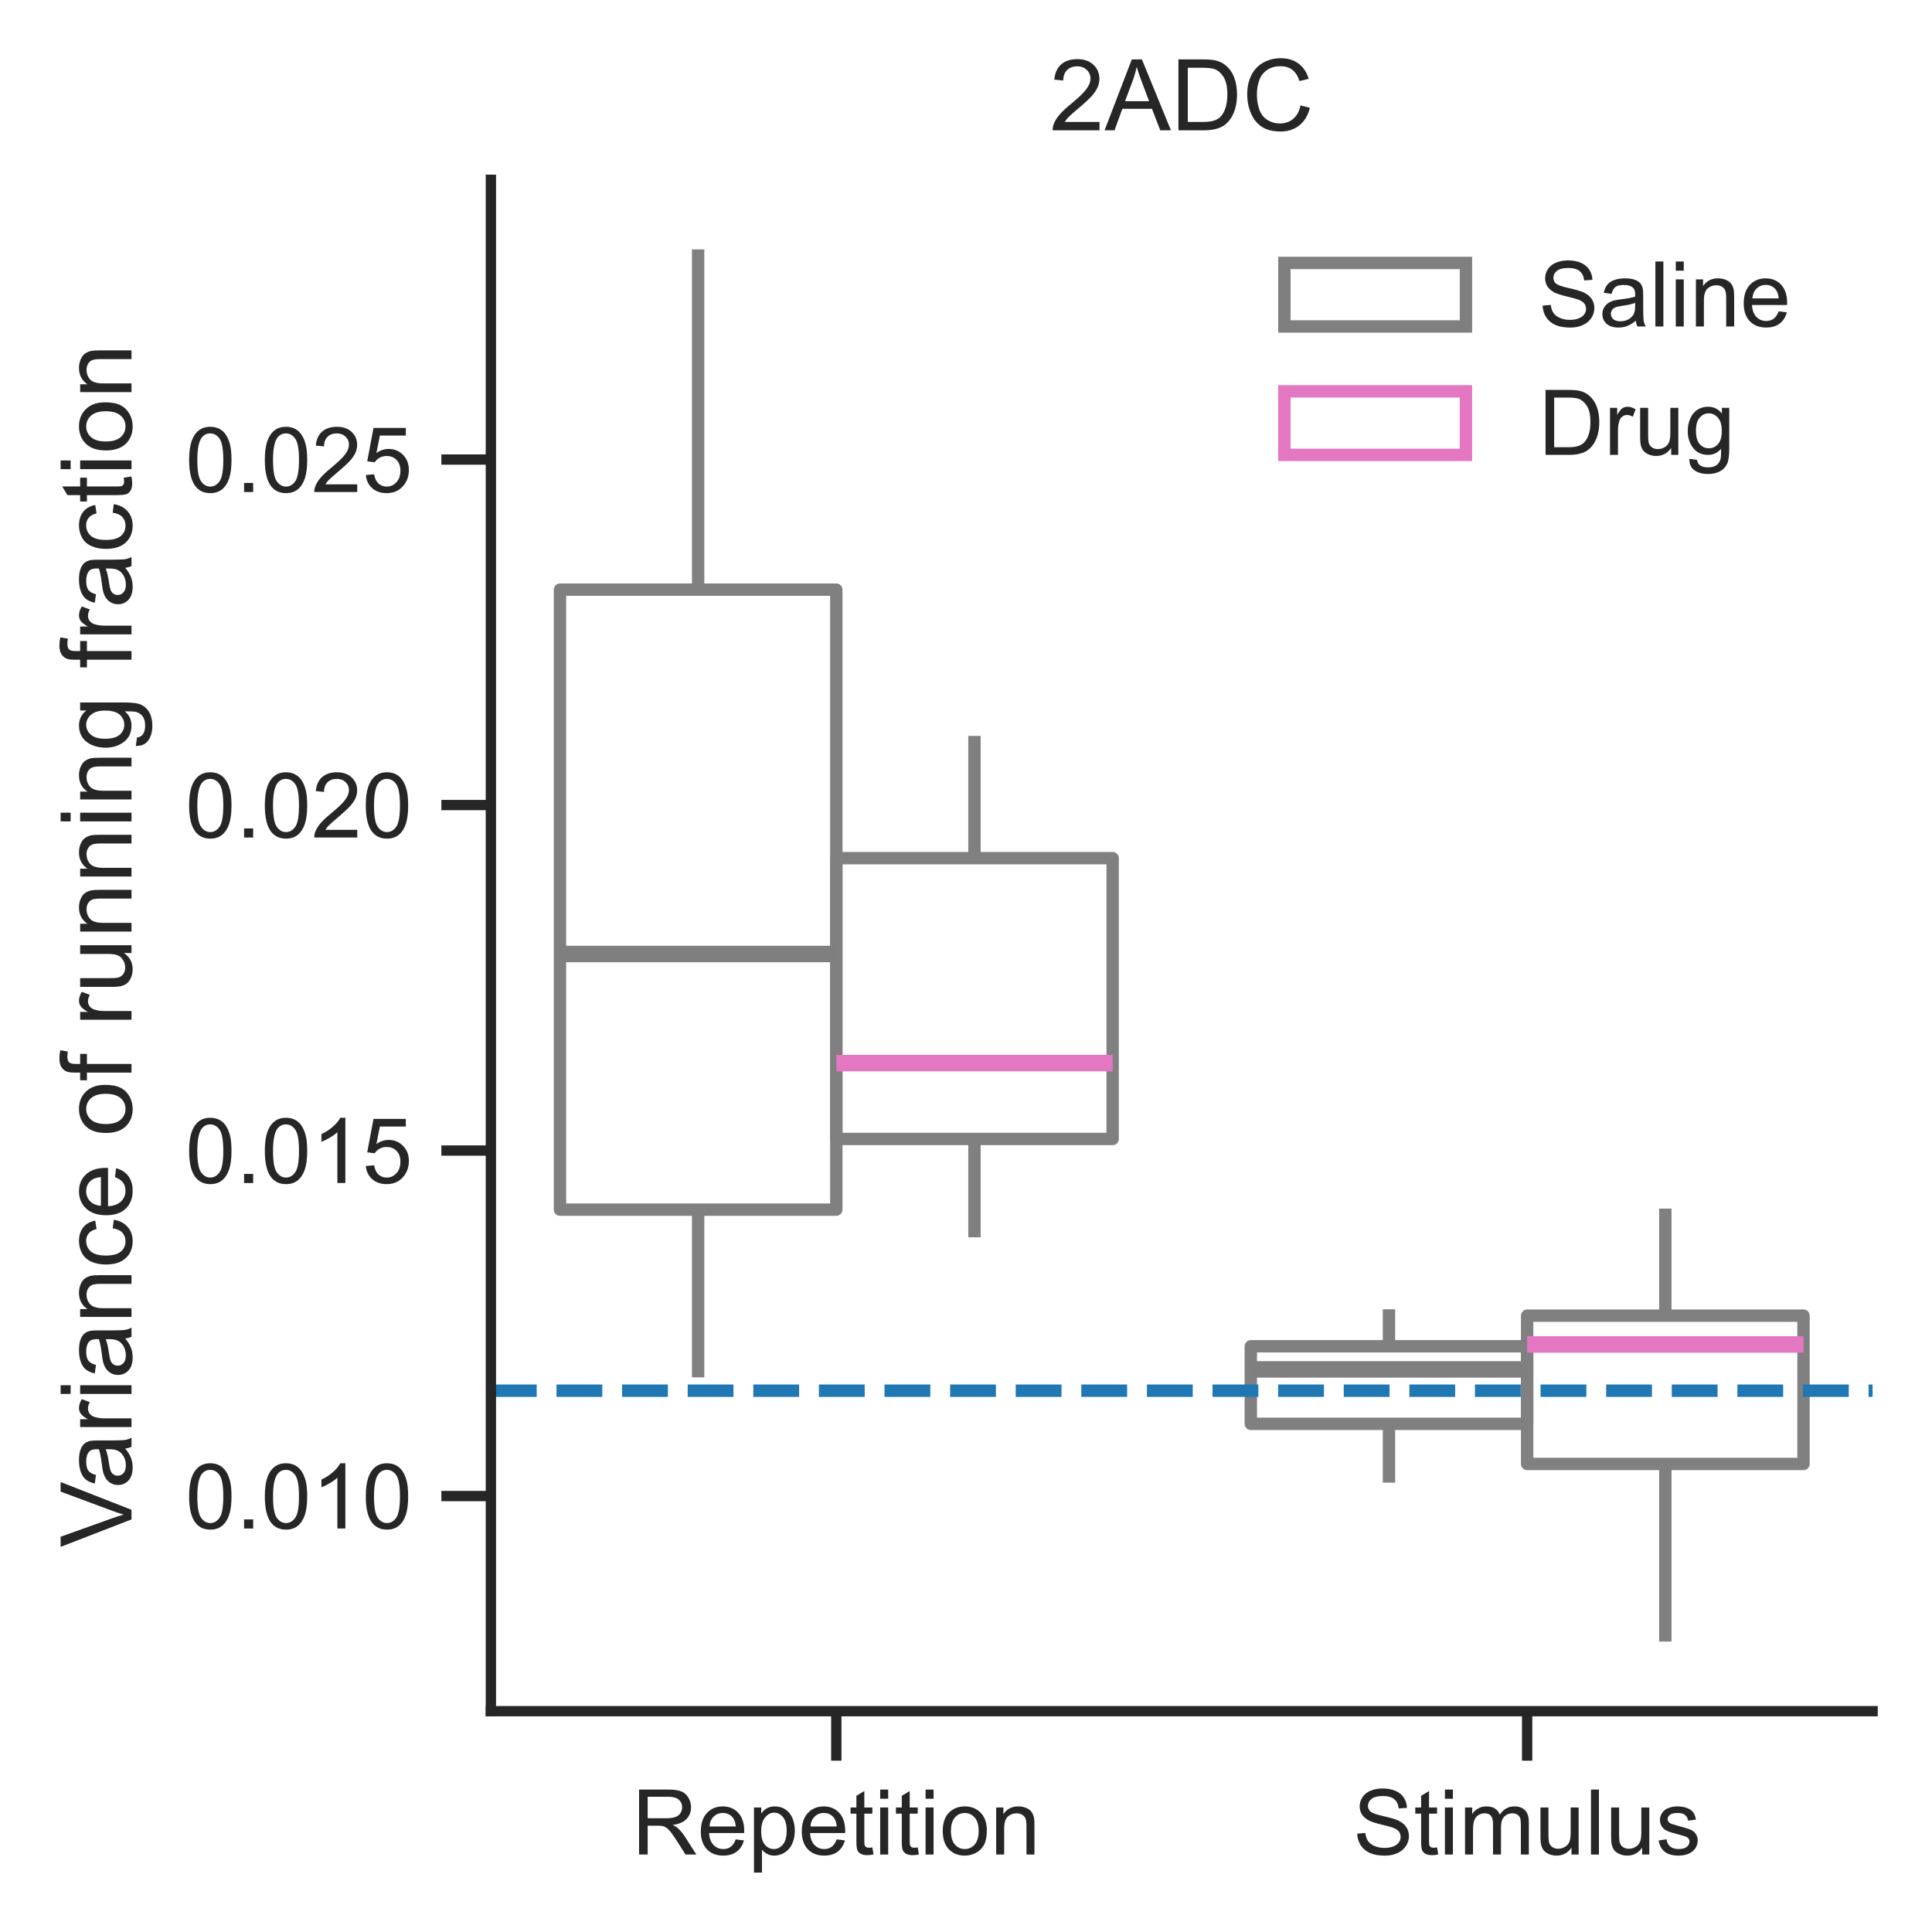
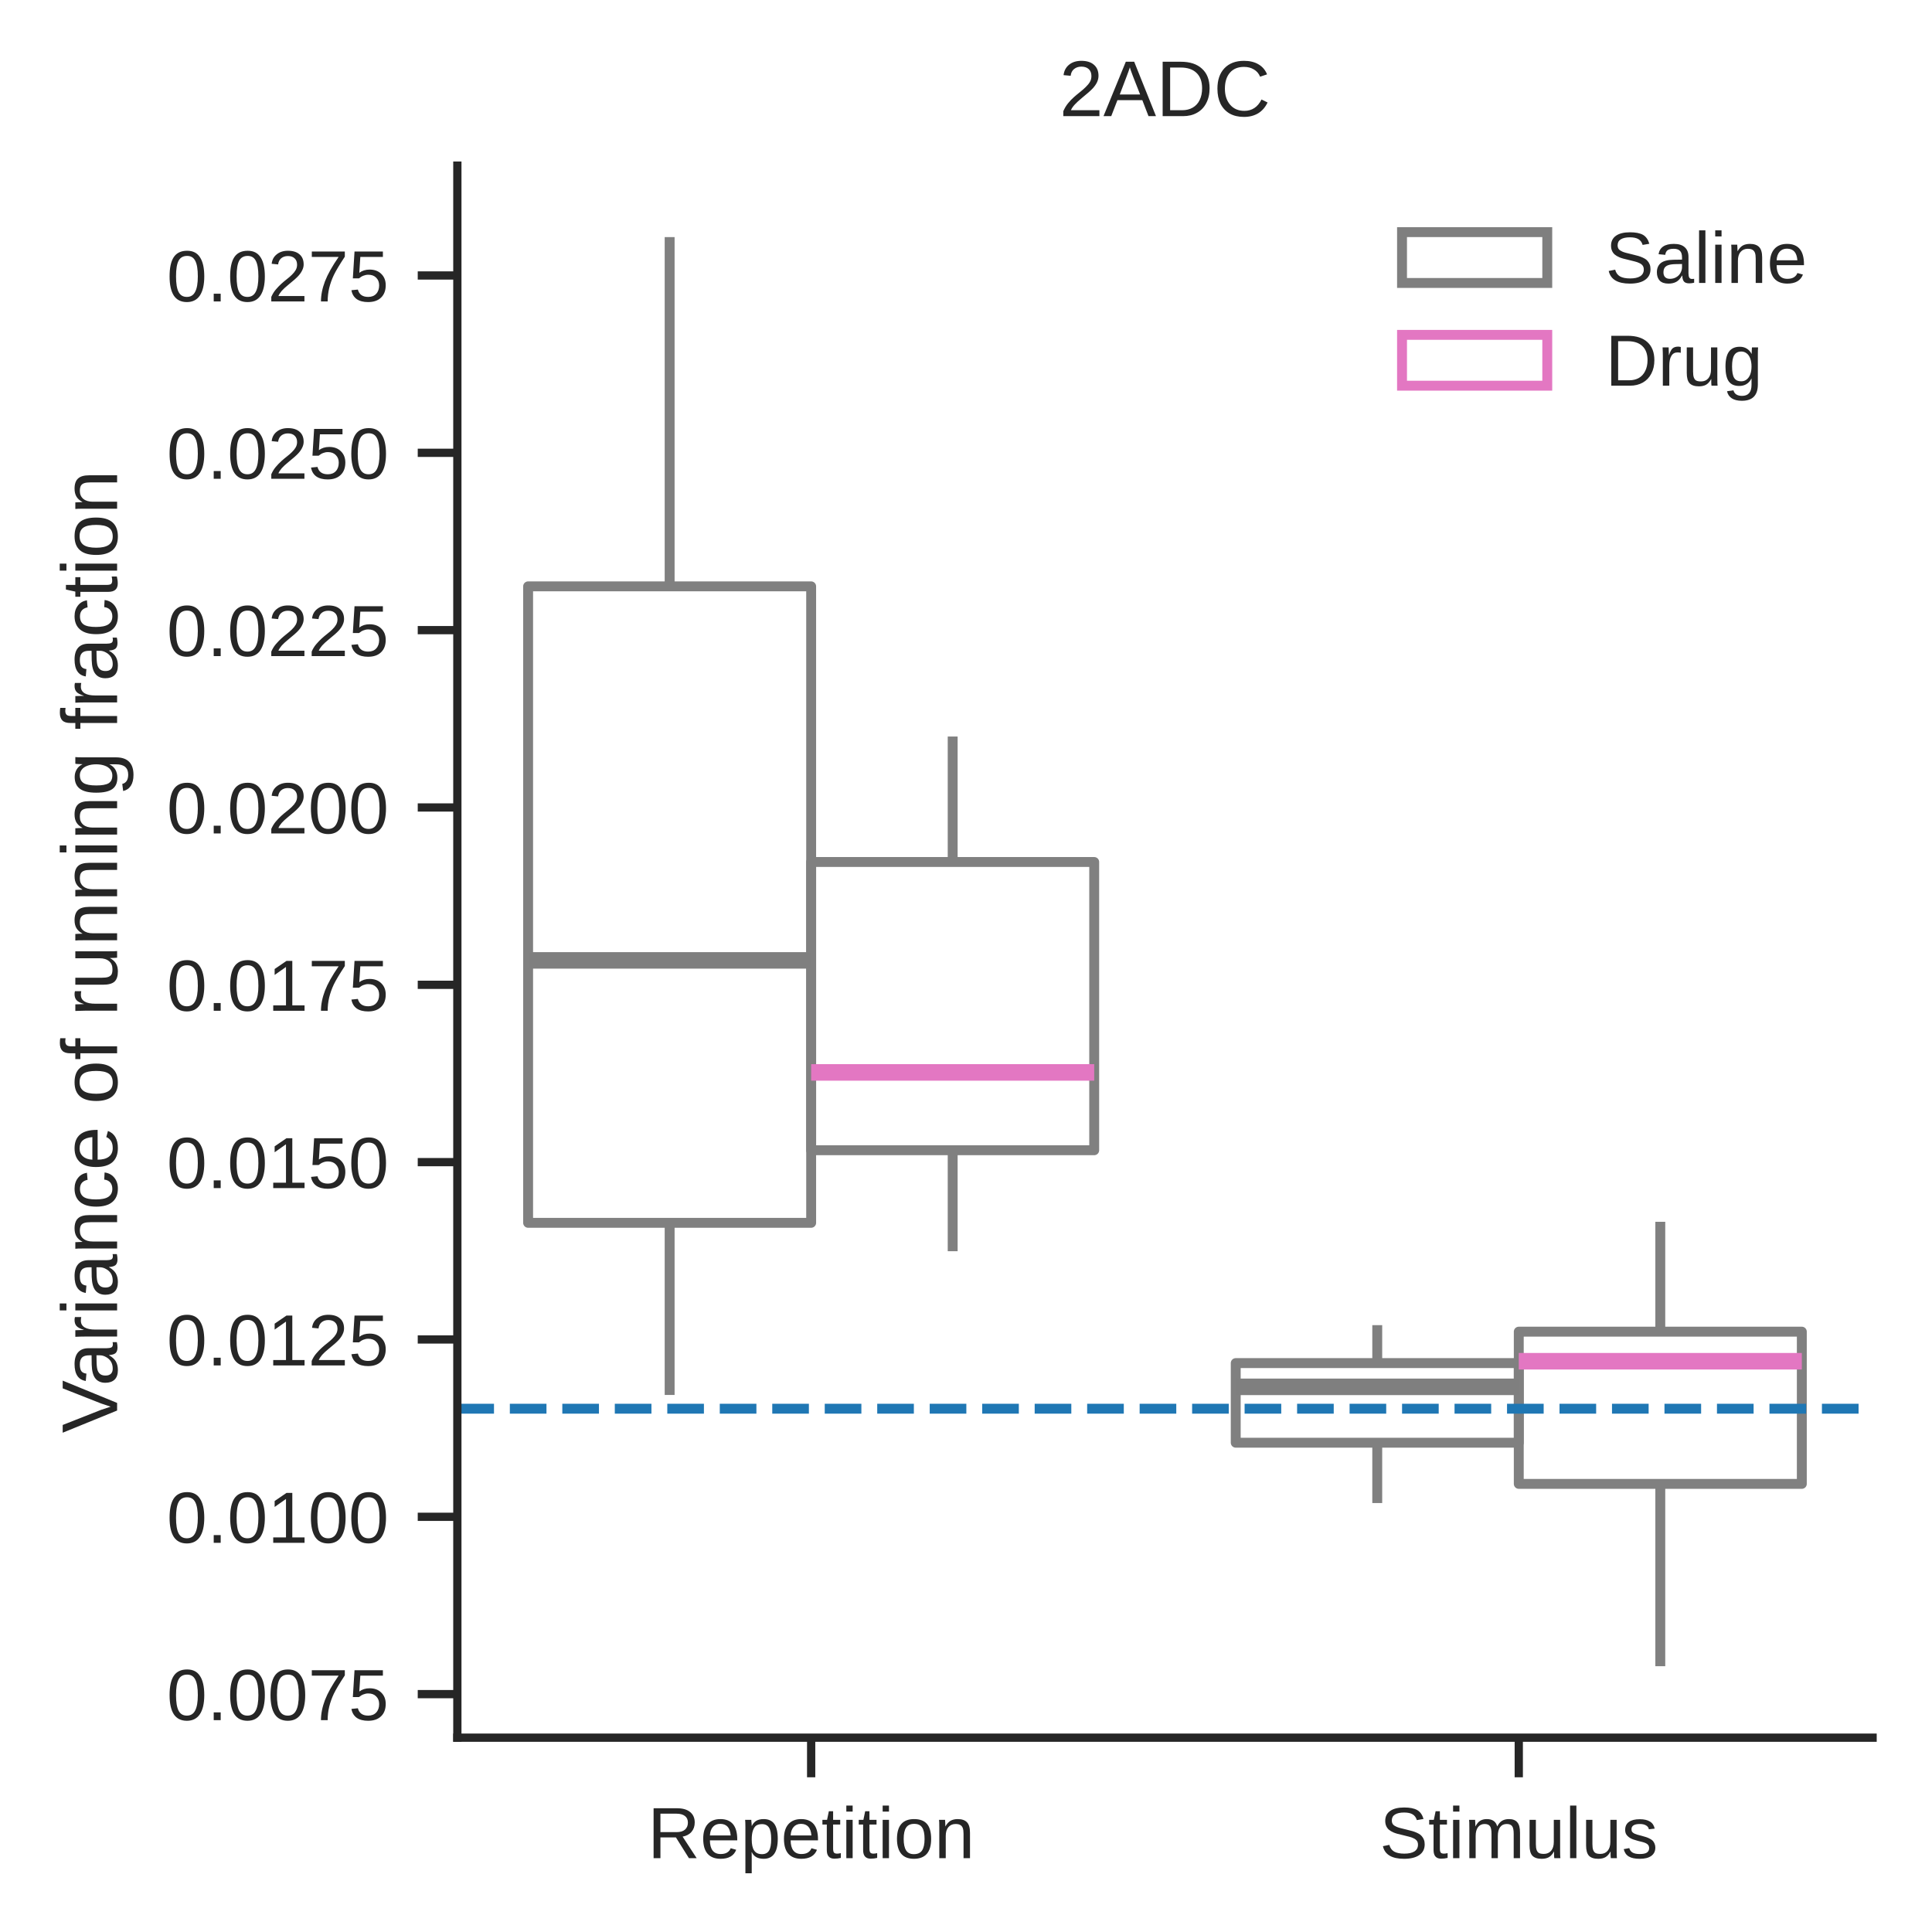
<svg xmlns="http://www.w3.org/2000/svg" xmlns:xlink="http://www.w3.org/1999/xlink" width="234.12pt" height="234.12pt" viewBox="0 0 234.12 234.12" version="1.1">
  <defs>
    <style type="text/css">*{stroke-linejoin: round; stroke-linecap: butt}</style>
  </defs>
  <g id="figure_1">
    <g id="patch_1">
      <path d="M 0 234.12  L 234.12 234.12  L 234.12 0  L 0 0  z " style="fill: #ffffff" />
    </g>
    <g id="axes_1">
      <g id="patch_2">
-         <path d="M 59.485 207.36  L 226.92 207.36  L 226.92 21.789  L 59.485 21.789  z " style="fill: #ffffff" />
+         <path d="M 55.422 210.572  L 226.92 210.572  L 226.92 20.072  L 55.422 20.072  z " style="fill: #ffffff" />
      </g>
      <g id="matplotlib.axis_1">
        <g id="xtick_1">
          <g id="line2d_1">
            <defs>
-               <path id="md8a0504237" d="M 0 0  L 0 6  " style="stroke: #262626; stroke-width: 1.25" />
+               <path id="meeb5e68d56" d="M 0 0  L 0 4.8  " style="stroke: #262626" />
            </defs>
            <g>
-               <use xlink:href="#md8a0504237" x="101.344" y="207.36" style="fill: #262626; stroke: #262626; stroke-width: 1.25" />
+               <use xlink:href="#meeb5e68d56" x="98.296" y="210.572" style="fill: #262626; stroke: #262626" />
            </g>
          </g>
          <g id="text_1">
-             <g style="fill: #262626" transform="translate(76.57926 224.7333) scale(0.11 -0.11)">
-               <defs>
-                 <path id="ArialMT-52" d="M 503 0  L 503 4581  L 2534 4581  Q 3147 4581 3465 4457  Q 3784 4334 3975 4021  Q 4166 3709 4166 3331  Q 4166 2844 3850 2509  Q 3534 2175 2875 2084  Q 3116 1969 3241 1856  Q 3506 1613 3744 1247  L 4541 0  L 3778 0  L 3172 953  Q 2906 1366 2734 1584  Q 2563 1803 2427 1890  Q 2291 1978 2150 2013  Q 2047 2034 1813 2034  L 1109 2034  L 1109 0  L 503 0  z M 1109 2559  L 2413 2559  Q 2828 2559 3062 2645  Q 3297 2731 3419 2920  Q 3541 3109 3541 3331  Q 3541 3656 3305 3865  Q 3069 4075 2559 4075  L 1109 4075  L 1109 2559  z " transform="scale(0.015625)" />
-                 <path id="ArialMT-65" d="M 2694 1069  L 3275 997  Q 3138 488 2766 206  Q 2394 -75 1816 -75  Q 1088 -75 661 373  Q 234 822 234 1631  Q 234 2469 665 2931  Q 1097 3394 1784 3394  Q 2450 3394 2872 2941  Q 3294 2488 3294 1666  Q 3294 1616 3291 1516  L 816 1516  Q 847 969 1125 678  Q 1403 388 1819 388  Q 2128 388 2347 550  Q 2566 713 2694 1069  z M 847 1978  L 2700 1978  Q 2663 2397 2488 2606  Q 2219 2931 1791 2931  Q 1403 2931 1139 2672  Q 875 2413 847 1978  z " transform="scale(0.015625)" />
-                 <path id="ArialMT-70" d="M 422 -1272  L 422 3319  L 934 3319  L 934 2888  Q 1116 3141 1344 3267  Q 1572 3394 1897 3394  Q 2322 3394 2647 3175  Q 2972 2956 3137 2557  Q 3303 2159 3303 1684  Q 3303 1175 3120 767  Q 2938 359 2589 142  Q 2241 -75 1856 -75  Q 1575 -75 1351 44  Q 1128 163 984 344  L 984 -1272  L 422 -1272  z M 931 1641  Q 931 1000 1190 694  Q 1450 388 1819 388  Q 2194 388 2461 705  Q 2728 1022 2728 1688  Q 2728 2322 2467 2637  Q 2206 2953 1844 2953  Q 1484 2953 1207 2617  Q 931 2281 931 1641  z " transform="scale(0.015625)" />
-                 <path id="ArialMT-74" d="M 1650 503  L 1731 6  Q 1494 -44 1306 -44  Q 1000 -44 831 53  Q 663 150 594 308  Q 525 466 525 972  L 525 2881  L 113 2881  L 113 3319  L 525 3319  L 525 4141  L 1084 4478  L 1084 3319  L 1650 3319  L 1650 2881  L 1084 2881  L 1084 941  Q 1084 700 1114 631  Q 1144 563 1211 522  Q 1278 481 1403 481  Q 1497 481 1650 503  z " transform="scale(0.015625)" />
-                 <path id="ArialMT-69" d="M 425 3934  L 425 4581  L 988 4581  L 988 3934  L 425 3934  z M 425 0  L 425 3319  L 988 3319  L 988 0  L 425 0  z " transform="scale(0.015625)" />
-                 <path id="ArialMT-6f" d="M 213 1659  Q 213 2581 725 3025  Q 1153 3394 1769 3394  Q 2453 3394 2887 2945  Q 3322 2497 3322 1706  Q 3322 1066 3130 698  Q 2938 331 2570 128  Q 2203 -75 1769 -75  Q 1072 -75 642 372  Q 213 819 213 1659  z M 791 1659  Q 791 1022 1069 705  Q 1347 388 1769 388  Q 2188 388 2466 706  Q 2744 1025 2744 1678  Q 2744 2294 2464 2611  Q 2184 2928 1769 2928  Q 1347 2928 1069 2612  Q 791 2297 791 1659  z " transform="scale(0.015625)" />
-                 <path id="ArialMT-6e" d="M 422 0  L 422 3319  L 928 3319  L 928 2847  Q 1294 3394 1984 3394  Q 2284 3394 2536 3286  Q 2788 3178 2913 3003  Q 3038 2828 3088 2588  Q 3119 2431 3119 2041  L 3119 0  L 2556 0  L 2556 2019  Q 2556 2363 2490 2533  Q 2425 2703 2258 2804  Q 2091 2906 1866 2906  Q 1506 2906 1245 2678  Q 984 2450 984 1813  L 984 0  L 422 0  z " transform="scale(0.015625)" />
-               </defs>
-               <use xlink:href="#ArialMT-52" />
-               <use xlink:href="#ArialMT-65" transform="translate(72.2168 0)" />
-               <use xlink:href="#ArialMT-70" transform="translate(127.832 0)" />
-               <use xlink:href="#ArialMT-65" transform="translate(183.4473 0)" />
-               <use xlink:href="#ArialMT-74" transform="translate(239.0625 0)" />
-               <use xlink:href="#ArialMT-69" transform="translate(266.8457 0)" />
-               <use xlink:href="#ArialMT-74" transform="translate(289.0625 0)" />
-               <use xlink:href="#ArialMT-69" transform="translate(316.8457 0)" />
-               <use xlink:href="#ArialMT-6f" transform="translate(339.0625 0)" />
-               <use xlink:href="#ArialMT-6e" transform="translate(394.6777 0)" />
-             </g>
+             <text style="font-size: 8.8px; font-family: 'Arial', 'DejaVu Sans', 'Liberation Sans', 'Bitstream Vera Sans', sans-serif; text-anchor: middle; fill: #262626" x="98.296" y="225.171" transform="rotate(-0 98.29629 225.1705)">Repetition</text>
          </g>
        </g>
        <g id="xtick_2">
          <g id="line2d_2">
            <g>
-               <use xlink:href="#md8a0504237" x="185.061" y="207.36" style="fill: #262626; stroke: #262626; stroke-width: 1.25" />
+               <use xlink:href="#meeb5e68d56" x="184.045" y="210.572" style="fill: #262626; stroke: #262626" />
            </g>
          </g>
          <g id="text_2">
-             <g style="fill: #262626" transform="translate(163.9719 224.7333) scale(0.11 -0.11)">
-               <defs>
-                 <path id="ArialMT-53" d="M 288 1472  L 859 1522  Q 900 1178 1048 958  Q 1197 738 1509 602  Q 1822 466 2213 466  Q 2559 466 2825 569  Q 3091 672 3220 851  Q 3350 1031 3350 1244  Q 3350 1459 3225 1620  Q 3100 1781 2813 1891  Q 2628 1963 1997 2114  Q 1366 2266 1113 2400  Q 784 2572 623 2826  Q 463 3081 463 3397  Q 463 3744 659 4045  Q 856 4347 1234 4503  Q 1613 4659 2075 4659  Q 2584 4659 2973 4495  Q 3363 4331 3572 4012  Q 3781 3694 3797 3291  L 3216 3247  Q 3169 3681 2898 3903  Q 2628 4125 2100 4125  Q 1550 4125 1298 3923  Q 1047 3722 1047 3438  Q 1047 3191 1225 3031  Q 1400 2872 2139 2705  Q 2878 2538 3153 2413  Q 3553 2228 3743 1945  Q 3934 1663 3934 1294  Q 3934 928 3725 604  Q 3516 281 3123 101  Q 2731 -78 2241 -78  Q 1619 -78 1198 103  Q 778 284 539 648  Q 300 1013 288 1472  z " transform="scale(0.015625)" />
-                 <path id="ArialMT-6d" d="M 422 0  L 422 3319  L 925 3319  L 925 2853  Q 1081 3097 1340 3245  Q 1600 3394 1931 3394  Q 2300 3394 2536 3241  Q 2772 3088 2869 2813  Q 3263 3394 3894 3394  Q 4388 3394 4653 3120  Q 4919 2847 4919 2278  L 4919 0  L 4359 0  L 4359 2091  Q 4359 2428 4304 2576  Q 4250 2725 4106 2815  Q 3963 2906 3769 2906  Q 3419 2906 3187 2673  Q 2956 2441 2956 1928  L 2956 0  L 2394 0  L 2394 2156  Q 2394 2531 2256 2718  Q 2119 2906 1806 2906  Q 1569 2906 1367 2781  Q 1166 2656 1075 2415  Q 984 2175 984 1722  L 984 0  L 422 0  z " transform="scale(0.015625)" />
-                 <path id="ArialMT-75" d="M 2597 0  L 2597 488  Q 2209 -75 1544 -75  Q 1250 -75 995 37  Q 741 150 617 320  Q 494 491 444 738  Q 409 903 409 1263  L 409 3319  L 972 3319  L 972 1478  Q 972 1038 1006 884  Q 1059 663 1231 536  Q 1403 409 1656 409  Q 1909 409 2131 539  Q 2353 669 2445 892  Q 2538 1116 2538 1541  L 2538 3319  L 3100 3319  L 3100 0  L 2597 0  z " transform="scale(0.015625)" />
-                 <path id="ArialMT-6c" d="M 409 0  L 409 4581  L 972 4581  L 972 0  L 409 0  z " transform="scale(0.015625)" />
-                 <path id="ArialMT-73" d="M 197 991  L 753 1078  Q 800 744 1014 566  Q 1228 388 1613 388  Q 2000 388 2187 545  Q 2375 703 2375 916  Q 2375 1106 2209 1216  Q 2094 1291 1634 1406  Q 1016 1563 777 1677  Q 538 1791 414 1992  Q 291 2194 291 2438  Q 291 2659 392 2848  Q 494 3038 669 3163  Q 800 3259 1026 3326  Q 1253 3394 1513 3394  Q 1903 3394 2198 3281  Q 2494 3169 2634 2976  Q 2775 2784 2828 2463  L 2278 2388  Q 2241 2644 2061 2787  Q 1881 2931 1553 2931  Q 1166 2931 1000 2803  Q 834 2675 834 2503  Q 834 2394 903 2306  Q 972 2216 1119 2156  Q 1203 2125 1616 2013  Q 2213 1853 2448 1751  Q 2684 1650 2818 1456  Q 2953 1263 2953 975  Q 2953 694 2789 445  Q 2625 197 2315 61  Q 2006 -75 1616 -75  Q 969 -75 630 194  Q 291 463 197 991  z " transform="scale(0.015625)" />
-               </defs>
-               <use xlink:href="#ArialMT-53" />
-               <use xlink:href="#ArialMT-74" transform="translate(66.69922 0)" />
-               <use xlink:href="#ArialMT-69" transform="translate(94.48242 0)" />
-               <use xlink:href="#ArialMT-6d" transform="translate(116.6992 0)" />
-               <use xlink:href="#ArialMT-75" transform="translate(200 0)" />
-               <use xlink:href="#ArialMT-6c" transform="translate(255.6152 0)" />
-               <use xlink:href="#ArialMT-75" transform="translate(277.832 0)" />
-               <use xlink:href="#ArialMT-73" transform="translate(333.4473 0)" />
-             </g>
+             <text style="font-size: 8.8px; font-family: 'Arial', 'DejaVu Sans', 'Liberation Sans', 'Bitstream Vera Sans', sans-serif; text-anchor: middle; fill: #262626" x="184.045" y="225.171" transform="rotate(-0 184.0451 225.1705)">Stimulus</text>
          </g>
        </g>
      </g>
      <g id="matplotlib.axis_2">
        <g id="ytick_1">
          <g id="line2d_3">
            <defs>
-               <path id="m65a616c26b" d="M 0 0  L -6 0  " style="stroke: #262626; stroke-width: 1.25" />
+               <path id="m709e6cf8cc" d="M 0 0  L -4.8 0  " style="stroke: #262626" />
            </defs>
            <g>
-               <use xlink:href="#m65a616c26b" x="59.485" y="181.288" style="fill: #262626; stroke: #262626; stroke-width: 1.25" />
+               <use xlink:href="#m709e6cf8cc" x="55.422" y="205.297" style="fill: #262626; stroke: #262626" />
            </g>
          </g>
          <g id="text_3">
-             <g style="fill: #262626" transform="translate(22.46125 185.2248) scale(0.11 -0.11)">
-               <defs>
-                 <path id="ArialMT-30" d="M 266 2259  Q 266 3072 433 3567  Q 600 4063 929 4331  Q 1259 4600 1759 4600  Q 2128 4600 2406 4451  Q 2684 4303 2865 4023  Q 3047 3744 3150 3342  Q 3253 2941 3253 2259  Q 3253 1453 3087 958  Q 2922 463 2592 192  Q 2263 -78 1759 -78  Q 1097 -78 719 397  Q 266 969 266 2259  z M 844 2259  Q 844 1131 1108 757  Q 1372 384 1759 384  Q 2147 384 2411 759  Q 2675 1134 2675 2259  Q 2675 3391 2411 3762  Q 2147 4134 1753 4134  Q 1366 4134 1134 3806  Q 844 3388 844 2259  z " transform="scale(0.015625)" />
-                 <path id="ArialMT-2e" d="M 581 0  L 581 641  L 1222 641  L 1222 0  L 581 0  z " transform="scale(0.015625)" />
-                 <path id="ArialMT-31" d="M 2384 0  L 1822 0  L 1822 3584  Q 1619 3391 1289 3197  Q 959 3003 697 2906  L 697 3450  Q 1169 3672 1522 3987  Q 1875 4303 2022 4600  L 2384 4600  L 2384 0  z " transform="scale(0.015625)" />
-               </defs>
-               <use xlink:href="#ArialMT-30" />
-               <use xlink:href="#ArialMT-2e" transform="translate(55.61523 0)" />
-               <use xlink:href="#ArialMT-30" transform="translate(83.39844 0)" />
-               <use xlink:href="#ArialMT-31" transform="translate(139.0137 0)" />
-               <use xlink:href="#ArialMT-30" transform="translate(194.6289 0)" />
-             </g>
+             <text style="font-size: 8.8px; font-family: 'Arial', 'DejaVu Sans', 'Liberation Sans', 'Bitstream Vera Sans', sans-serif; text-anchor: end; fill: #262626" x="47.122" y="208.446" transform="rotate(-0 47.12188 208.4463)">0.0075</text>
          </g>
        </g>
        <g id="ytick_2">
          <g id="line2d_4">
            <g>
-               <use xlink:href="#m65a616c26b" x="59.485" y="139.421" style="fill: #262626; stroke: #262626; stroke-width: 1.25" />
+               <use xlink:href="#m709e6cf8cc" x="55.422" y="183.807" style="fill: #262626; stroke: #262626" />
            </g>
          </g>
          <g id="text_4">
-             <g style="fill: #262626" transform="translate(22.46125 143.3581) scale(0.11 -0.11)">
-               <defs>
-                 <path id="ArialMT-35" d="M 266 1200  L 856 1250  Q 922 819 1161 601  Q 1400 384 1738 384  Q 2144 384 2425 690  Q 2706 997 2706 1503  Q 2706 1984 2436 2262  Q 2166 2541 1728 2541  Q 1456 2541 1237 2417  Q 1019 2294 894 2097  L 366 2166  L 809 4519  L 3088 4519  L 3088 3981  L 1259 3981  L 1013 2750  Q 1425 3038 1878 3038  Q 2478 3038 2890 2622  Q 3303 2206 3303 1553  Q 3303 931 2941 478  Q 2500 -78 1738 -78  Q 1113 -78 717 272  Q 322 622 266 1200  z " transform="scale(0.015625)" />
-               </defs>
-               <use xlink:href="#ArialMT-30" />
-               <use xlink:href="#ArialMT-2e" transform="translate(55.61523 0)" />
-               <use xlink:href="#ArialMT-30" transform="translate(83.39844 0)" />
-               <use xlink:href="#ArialMT-31" transform="translate(139.0137 0)" />
-               <use xlink:href="#ArialMT-35" transform="translate(194.6289 0)" />
-             </g>
+             <text style="font-size: 8.8px; font-family: 'Arial', 'DejaVu Sans', 'Liberation Sans', 'Bitstream Vera Sans', sans-serif; text-anchor: end; fill: #262626" x="47.122" y="186.957" transform="rotate(-0 47.12188 186.9568)">0.0100</text>
          </g>
        </g>
        <g id="ytick_3">
          <g id="line2d_5">
            <g>
-               <use xlink:href="#m65a616c26b" x="59.485" y="97.555" style="fill: #262626; stroke: #262626; stroke-width: 1.25" />
+               <use xlink:href="#m709e6cf8cc" x="55.422" y="162.318" style="fill: #262626; stroke: #262626" />
            </g>
          </g>
          <g id="text_5">
-             <g style="fill: #262626" transform="translate(22.46125 101.4913) scale(0.11 -0.11)">
-               <defs>
-                 <path id="ArialMT-32" d="M 3222 541  L 3222 0  L 194 0  Q 188 203 259 391  Q 375 700 629 1000  Q 884 1300 1366 1694  Q 2113 2306 2375 2664  Q 2638 3022 2638 3341  Q 2638 3675 2398 3904  Q 2159 4134 1775 4134  Q 1369 4134 1125 3890  Q 881 3647 878 3216  L 300 3275  Q 359 3922 746 4261  Q 1134 4600 1788 4600  Q 2447 4600 2831 4234  Q 3216 3869 3216 3328  Q 3216 3053 3103 2787  Q 2991 2522 2730 2228  Q 2469 1934 1863 1422  Q 1356 997 1212 845  Q 1069 694 975 541  L 3222 541  z " transform="scale(0.015625)" />
-               </defs>
-               <use xlink:href="#ArialMT-30" />
-               <use xlink:href="#ArialMT-2e" transform="translate(55.61523 0)" />
-               <use xlink:href="#ArialMT-30" transform="translate(83.39844 0)" />
-               <use xlink:href="#ArialMT-32" transform="translate(139.0137 0)" />
-               <use xlink:href="#ArialMT-30" transform="translate(194.6289 0)" />
-             </g>
+             <text style="font-size: 8.8px; font-family: 'Arial', 'DejaVu Sans', 'Liberation Sans', 'Bitstream Vera Sans', sans-serif; text-anchor: end; fill: #262626" x="47.122" y="165.467" transform="rotate(-0 47.12188 165.4673)">0.0125</text>
          </g>
        </g>
        <g id="ytick_4">
          <g id="line2d_6">
            <g>
-               <use xlink:href="#m65a616c26b" x="59.485" y="55.688" style="fill: #262626; stroke: #262626; stroke-width: 1.25" />
+               <use xlink:href="#m709e6cf8cc" x="55.422" y="140.828" style="fill: #262626; stroke: #262626" />
            </g>
          </g>
          <g id="text_6">
-             <g style="fill: #262626" transform="translate(22.46125 59.62459) scale(0.11 -0.11)">
-               <use xlink:href="#ArialMT-30" />
-               <use xlink:href="#ArialMT-2e" transform="translate(55.61523 0)" />
-               <use xlink:href="#ArialMT-30" transform="translate(83.39844 0)" />
-               <use xlink:href="#ArialMT-32" transform="translate(139.0137 0)" />
-               <use xlink:href="#ArialMT-35" transform="translate(194.6289 0)" />
-             </g>
-           </g>
-         </g>
-         <g id="text_7">
-           <g style="fill: #262626" transform="translate(15.93562 187.5036) rotate(-90) scale(0.12 -0.12)">
-             <defs>
-               <path id="ArialMT-56" d="M 1803 0  L 28 4581  L 684 4581  L 1875 1253  Q 2019 853 2116 503  Q 2222 878 2363 1253  L 3600 4581  L 4219 4581  L 2425 0  L 1803 0  z " transform="scale(0.015625)" />
-               <path id="ArialMT-61" d="M 2588 409  Q 2275 144 1986 34  Q 1697 -75 1366 -75  Q 819 -75 525 192  Q 231 459 231 875  Q 231 1119 342 1320  Q 453 1522 633 1644  Q 813 1766 1038 1828  Q 1203 1872 1538 1913  Q 2219 1994 2541 2106  Q 2544 2222 2544 2253  Q 2544 2597 2384 2738  Q 2169 2928 1744 2928  Q 1347 2928 1158 2789  Q 969 2650 878 2297  L 328 2372  Q 403 2725 575 2942  Q 747 3159 1072 3276  Q 1397 3394 1825 3394  Q 2250 3394 2515 3294  Q 2781 3194 2906 3042  Q 3031 2891 3081 2659  Q 3109 2516 3109 2141  L 3109 1391  Q 3109 606 3145 398  Q 3181 191 3288 0  L 2700 0  Q 2613 175 2588 409  z M 2541 1666  Q 2234 1541 1622 1453  Q 1275 1403 1131 1340  Q 988 1278 909 1158  Q 831 1038 831 891  Q 831 666 1001 516  Q 1172 366 1500 366  Q 1825 366 2078 508  Q 2331 650 2450 897  Q 2541 1088 2541 1459  L 2541 1666  z " transform="scale(0.015625)" />
-               <path id="ArialMT-72" d="M 416 0  L 416 3319  L 922 3319  L 922 2816  Q 1116 3169 1280 3281  Q 1444 3394 1641 3394  Q 1925 3394 2219 3213  L 2025 2691  Q 1819 2813 1613 2813  Q 1428 2813 1281 2702  Q 1134 2591 1072 2394  Q 978 2094 978 1738  L 978 0  L 416 0  z " transform="scale(0.015625)" />
-               <path id="ArialMT-63" d="M 2588 1216  L 3141 1144  Q 3050 572 2676 248  Q 2303 -75 1759 -75  Q 1078 -75 664 370  Q 250 816 250 1647  Q 250 2184 428 2587  Q 606 2991 970 3192  Q 1334 3394 1763 3394  Q 2303 3394 2647 3120  Q 2991 2847 3088 2344  L 2541 2259  Q 2463 2594 2264 2762  Q 2066 2931 1784 2931  Q 1359 2931 1093 2626  Q 828 2322 828 1663  Q 828 994 1084 691  Q 1341 388 1753 388  Q 2084 388 2306 591  Q 2528 794 2588 1216  z " transform="scale(0.015625)" />
-               <path id="ArialMT-20" transform="scale(0.015625)" />
-               <path id="ArialMT-66" d="M 556 0  L 556 2881  L 59 2881  L 59 3319  L 556 3319  L 556 3672  Q 556 4006 616 4169  Q 697 4388 901 4523  Q 1106 4659 1475 4659  Q 1713 4659 2000 4603  L 1916 4113  Q 1741 4144 1584 4144  Q 1328 4144 1222 4034  Q 1116 3925 1116 3625  L 1116 3319  L 1763 3319  L 1763 2881  L 1116 2881  L 1116 0  L 556 0  z " transform="scale(0.015625)" />
-               <path id="ArialMT-67" d="M 319 -275  L 866 -356  Q 900 -609 1056 -725  Q 1266 -881 1628 -881  Q 2019 -881 2231 -725  Q 2444 -569 2519 -288  Q 2563 -116 2559 434  Q 2191 0 1641 0  Q 956 0 581 494  Q 206 988 206 1678  Q 206 2153 378 2554  Q 550 2956 876 3175  Q 1203 3394 1644 3394  Q 2231 3394 2613 2919  L 2613 3319  L 3131 3319  L 3131 450  Q 3131 -325 2973 -648  Q 2816 -972 2473 -1159  Q 2131 -1347 1631 -1347  Q 1038 -1347 672 -1080  Q 306 -813 319 -275  z M 784 1719  Q 784 1066 1043 766  Q 1303 466 1694 466  Q 2081 466 2343 764  Q 2606 1063 2606 1700  Q 2606 2309 2336 2618  Q 2066 2928 1684 2928  Q 1309 2928 1046 2623  Q 784 2319 784 1719  z " transform="scale(0.015625)" />
-             </defs>
-             <use xlink:href="#ArialMT-56" />
-             <use xlink:href="#ArialMT-61" transform="translate(59.32422 0)" />
-             <use xlink:href="#ArialMT-72" transform="translate(114.9395 0)" />
-             <use xlink:href="#ArialMT-69" transform="translate(148.2402 0)" />
-             <use xlink:href="#ArialMT-61" transform="translate(170.457 0)" />
-             <use xlink:href="#ArialMT-6e" transform="translate(226.0723 0)" />
-             <use xlink:href="#ArialMT-63" transform="translate(281.6875 0)" />
-             <use xlink:href="#ArialMT-65" transform="translate(331.6875 0)" />
-             <use xlink:href="#ArialMT-20" transform="translate(387.3027 0)" />
-             <use xlink:href="#ArialMT-6f" transform="translate(415.0859 0)" />
-             <use xlink:href="#ArialMT-66" transform="translate(470.7012 0)" />
-             <use xlink:href="#ArialMT-20" transform="translate(498.4844 0)" />
-             <use xlink:href="#ArialMT-72" transform="translate(526.2676 0)" />
-             <use xlink:href="#ArialMT-75" transform="translate(559.5684 0)" />
-             <use xlink:href="#ArialMT-6e" transform="translate(615.1836 0)" />
-             <use xlink:href="#ArialMT-6e" transform="translate(670.7988 0)" />
-             <use xlink:href="#ArialMT-69" transform="translate(726.4141 0)" />
-             <use xlink:href="#ArialMT-6e" transform="translate(748.6309 0)" />
-             <use xlink:href="#ArialMT-67" transform="translate(804.2461 0)" />
-             <use xlink:href="#ArialMT-20" transform="translate(859.8613 0)" />
-             <use xlink:href="#ArialMT-66" transform="translate(887.6445 0)" />
-             <use xlink:href="#ArialMT-72" transform="translate(915.4277 0)" />
-             <use xlink:href="#ArialMT-61" transform="translate(948.7285 0)" />
-             <use xlink:href="#ArialMT-63" transform="translate(1004.344 0)" />
-             <use xlink:href="#ArialMT-74" transform="translate(1054.344 0)" />
-             <use xlink:href="#ArialMT-69" transform="translate(1082.127 0)" />
-             <use xlink:href="#ArialMT-6f" transform="translate(1104.344 0)" />
-             <use xlink:href="#ArialMT-6e" transform="translate(1159.959 0)" />
-           </g>
+             <text style="font-size: 8.8px; font-family: 'Arial', 'DejaVu Sans', 'Liberation Sans', 'Bitstream Vera Sans', sans-serif; text-anchor: end; fill: #262626" x="47.122" y="143.978" transform="rotate(-0 47.12188 143.9779)">0.0150</text>
+           </g>
+         </g>
+         <g id="ytick_5">
+           <g id="line2d_7">
+             <g>
+               <use xlink:href="#m709e6cf8cc" x="55.422" y="119.339" style="fill: #262626; stroke: #262626" />
+             </g>
+           </g>
+           <g id="text_7">
+             <text style="font-size: 8.8px; font-family: 'Arial', 'DejaVu Sans', 'Liberation Sans', 'Bitstream Vera Sans', sans-serif; text-anchor: end; fill: #262626" x="47.122" y="122.488" transform="rotate(-0 47.12188 122.4884)">0.0175</text>
+           </g>
+         </g>
+         <g id="ytick_6">
+           <g id="line2d_8">
+             <g>
+               <use xlink:href="#m709e6cf8cc" x="55.422" y="97.849" style="fill: #262626; stroke: #262626" />
+             </g>
+           </g>
+           <g id="text_8">
+             <text style="font-size: 8.8px; font-family: 'Arial', 'DejaVu Sans', 'Liberation Sans', 'Bitstream Vera Sans', sans-serif; text-anchor: end; fill: #262626" x="47.122" y="100.999" transform="rotate(-0 47.12188 100.9989)">0.0200</text>
+           </g>
+         </g>
+         <g id="ytick_7">
+           <g id="line2d_9">
+             <g>
+               <use xlink:href="#m709e6cf8cc" x="55.422" y="76.36" style="fill: #262626; stroke: #262626" />
+             </g>
+           </g>
+           <g id="text_9">
+             <text style="font-size: 8.8px; font-family: 'Arial', 'DejaVu Sans', 'Liberation Sans', 'Bitstream Vera Sans', sans-serif; text-anchor: end; fill: #262626" x="47.122" y="79.509" transform="rotate(-0 47.12188 79.50939)">0.0225</text>
+           </g>
+         </g>
+         <g id="ytick_8">
+           <g id="line2d_10">
+             <g>
+               <use xlink:href="#m709e6cf8cc" x="55.422" y="54.87" style="fill: #262626; stroke: #262626" />
+             </g>
+           </g>
+           <g id="text_10">
+             <text style="font-size: 8.8px; font-family: 'Arial', 'DejaVu Sans', 'Liberation Sans', 'Bitstream Vera Sans', sans-serif; text-anchor: end; fill: #262626" x="47.122" y="58.02" transform="rotate(-0 47.12188 58.0199)">0.0250</text>
+           </g>
+         </g>
+         <g id="ytick_9">
+           <g id="line2d_11">
+             <g>
+               <use xlink:href="#m709e6cf8cc" x="55.422" y="33.381" style="fill: #262626; stroke: #262626" />
+             </g>
+           </g>
+           <g id="text_11">
+             <text style="font-size: 8.8px; font-family: 'Arial', 'DejaVu Sans', 'Liberation Sans', 'Bitstream Vera Sans', sans-serif; text-anchor: end; fill: #262626" x="47.122" y="36.53" transform="rotate(-0 47.12188 36.53041)">0.0275</text>
+           </g>
+         </g>
+         <g id="text_12">
+           <text style="font-size: 9.6px; font-family: 'Arial', 'DejaVu Sans', 'Liberation Sans', 'Bitstream Vera Sans', sans-serif; text-anchor: middle; fill: #262626" x="14.188" y="115.322" transform="rotate(-90 14.1885 115.3216)">Variance of running fraction</text>
        </g>
      </g>
      <g id="patch_3">
-         <path clip-path="url(#pf5c5d0371a)" style="fill: none; stroke: #7f7f7f; stroke-width: 1.5; stroke-linejoin: miter" />
+         <path clip-path="url(#p0fe84def70)" style="fill: none; stroke: #7f7f7f; stroke-width: 1.2; stroke-linejoin: miter" />
      </g>
      <g id="patch_4">
-         <path clip-path="url(#pf5c5d0371a)" style="fill: none; stroke: #e377c2; stroke-width: 1.5; stroke-linejoin: miter" />
-       </g>
-       <g id="line2d_7">
-         <path d="M 67.857 146.584  L 101.344 146.584  L 101.344 71.452  L 67.857 71.452  L 67.857 146.584  " clip-path="url(#pf5c5d0371a)" style="fill: none; stroke: #808080; stroke-width: 1.5; stroke-linecap: round" />
-       </g>
-       <g id="line2d_8">
-         <path d="M 84.6 146.584  L 84.6 166.905  " clip-path="url(#pf5c5d0371a)" style="fill: none; stroke: #808080; stroke-width: 1.5" />
-       </g>
-       <g id="line2d_9">
-         <path d="M 84.6 71.452  L 84.6 30.224  " clip-path="url(#pf5c5d0371a)" style="fill: none; stroke: #808080; stroke-width: 1.5" />
-       </g>
-       <g id="line2d_10">
-         <path d="M 151.574 172.54  L 185.061 172.54  L 185.061 163.142  L 151.574 163.142  L 151.574 172.54  " clip-path="url(#pf5c5d0371a)" style="fill: none; stroke: #808080; stroke-width: 1.5; stroke-linecap: round" />
-       </g>
-       <g id="line2d_11">
-         <path d="M 168.318 172.54  L 168.318 179.664  " clip-path="url(#pf5c5d0371a)" style="fill: none; stroke: #808080; stroke-width: 1.5" />
+         <path clip-path="url(#p0fe84def70)" style="fill: none; stroke: #e377c2; stroke-width: 1.2; stroke-linejoin: miter" />
      </g>
      <g id="line2d_12">
-         <path d="M 168.318 163.142  L 168.318 158.661  " clip-path="url(#pf5c5d0371a)" style="fill: none; stroke: #808080; stroke-width: 1.5" />
+         <path d="M 63.997 148.182  L 98.296 148.182  L 98.296 71.053  L 63.997 71.053  L 63.997 148.182  " clip-path="url(#p0fe84def70)" style="fill: none; stroke: #808080; stroke-width: 1.2; stroke-linecap: round" />
      </g>
      <g id="line2d_13">
-         <path d="M 101.344 138.017  L 134.831 138.017  L 134.831 103.991  L 101.344 103.991  L 101.344 138.017  " clip-path="url(#pf5c5d0371a)" style="fill: none; stroke: #808080; stroke-width: 1.5; stroke-linecap: round" />
+         <path d="M 81.147 148.182  L 81.147 169.042  " clip-path="url(#p0fe84def70)" style="fill: none; stroke: #808080; stroke-width: 1.2" />
      </g>
      <g id="line2d_14">
-         <path d="M 118.087 138.017  L 118.087 149.937  " clip-path="url(#pf5c5d0371a)" style="fill: none; stroke: #808080; stroke-width: 1.5" />
+         <path d="M 81.147 71.053  L 81.147 28.731  " clip-path="url(#p0fe84def70)" style="fill: none; stroke: #808080; stroke-width: 1.2" />
      </g>
      <g id="line2d_15">
-         <path d="M 118.087 103.991  L 118.087 89.177  " clip-path="url(#pf5c5d0371a)" style="fill: none; stroke: #808080; stroke-width: 1.5" />
+         <path d="M 149.746 174.827  L 184.045 174.827  L 184.045 165.179  L 149.746 165.179  L 149.746 174.827  " clip-path="url(#p0fe84def70)" style="fill: none; stroke: #808080; stroke-width: 1.2; stroke-linecap: round" />
      </g>
      <g id="line2d_16">
-         <path d="M 185.061 177.399  L 218.548 177.399  L 218.548 159.433  L 185.061 159.433  L 185.061 177.399  " clip-path="url(#pf5c5d0371a)" style="fill: none; stroke: #808080; stroke-width: 1.5; stroke-linecap: round" />
+         <path d="M 166.895 174.827  L 166.895 182.14  " clip-path="url(#p0fe84def70)" style="fill: none; stroke: #808080; stroke-width: 1.2" />
      </g>
      <g id="line2d_17">
-         <path d="M 201.804 177.399  L 201.804 198.925  " clip-path="url(#pf5c5d0371a)" style="fill: none; stroke: #808080; stroke-width: 1.5" />
+         <path d="M 166.895 165.179  L 166.895 160.579  " clip-path="url(#p0fe84def70)" style="fill: none; stroke: #808080; stroke-width: 1.2" />
      </g>
      <g id="line2d_18">
-         <path d="M 201.804 159.433  L 201.804 146.462  " clip-path="url(#pf5c5d0371a)" style="fill: none; stroke: #808080; stroke-width: 1.5" />
+         <path d="M 98.296 139.387  L 132.596 139.387  L 132.596 104.457  L 98.296 104.457  L 98.296 139.387  " clip-path="url(#p0fe84def70)" style="fill: none; stroke: #808080; stroke-width: 1.2; stroke-linecap: round" />
      </g>
      <g id="line2d_19">
-         <path d="M 59.485 168.526  L 226.92 168.526  " clip-path="url(#pf5c5d0371a)" style="fill: none; stroke-dasharray: 5.55,2.4; stroke-dashoffset: 0; stroke: #1f77b4; stroke-width: 1.5" />
+         <path d="M 115.446 139.387  L 115.446 151.623  " clip-path="url(#p0fe84def70)" style="fill: none; stroke: #808080; stroke-width: 1.2" />
      </g>
      <g id="line2d_20">
-         <path d="M 67.857 115.604  L 101.344 115.604  " clip-path="url(#pf5c5d0371a)" style="fill: none; stroke: #7f7f7f; stroke-width: 2" />
+         <path d="M 115.446 104.457  L 115.446 89.25  " clip-path="url(#p0fe84def70)" style="fill: none; stroke: #808080; stroke-width: 1.2" />
      </g>
      <g id="line2d_21">
-         <path d="M 151.574 165.945  L 185.061 165.945  " clip-path="url(#pf5c5d0371a)" style="fill: none; stroke: #7f7f7f; stroke-width: 2" />
+         <path d="M 184.045 179.816  L 218.345 179.816  L 218.345 161.371  L 184.045 161.371  L 184.045 179.816  " clip-path="url(#p0fe84def70)" style="fill: none; stroke: #808080; stroke-width: 1.2; stroke-linecap: round" />
      </g>
      <g id="line2d_22">
-         <path d="M 101.344 128.828  L 134.831 128.828  " clip-path="url(#pf5c5d0371a)" style="fill: none; stroke: #e377c2; stroke-width: 2" />
+         <path d="M 201.195 179.816  L 201.195 201.913  " clip-path="url(#p0fe84def70)" style="fill: none; stroke: #808080; stroke-width: 1.2" />
      </g>
      <g id="line2d_23">
-         <path d="M 185.061 162.924  L 218.548 162.924  " clip-path="url(#pf5c5d0371a)" style="fill: none; stroke: #e377c2; stroke-width: 2" />
+         <path d="M 201.195 161.371  L 201.195 148.056  " clip-path="url(#p0fe84def70)" style="fill: none; stroke: #808080; stroke-width: 1.2" />
+       </g>
+       <g id="line2d_24">
+         <path d="M 55.422 170.707  L 226.92 170.707  " clip-path="url(#p0fe84def70)" style="fill: none; stroke-dasharray: 4.44,1.92; stroke-dashoffset: 0; stroke: #1f77b4; stroke-width: 1.2" />
+       </g>
+       <g id="line2d_25">
+         <path d="M 63.997 116.379  L 98.296 116.379  " clip-path="url(#p0fe84def70)" style="fill: none; stroke: #7f7f7f; stroke-width: 2" />
+       </g>
+       <g id="line2d_26">
+         <path d="M 149.746 168.057  L 184.045 168.057  " clip-path="url(#p0fe84def70)" style="fill: none; stroke: #7f7f7f; stroke-width: 2" />
+       </g>
+       <g id="line2d_27">
+         <path d="M 98.296 129.954  L 132.596 129.954  " clip-path="url(#p0fe84def70)" style="fill: none; stroke: #e377c2; stroke-width: 2" />
+       </g>
+       <g id="line2d_28">
+         <path d="M 184.045 164.955  L 218.345 164.955  " clip-path="url(#p0fe84def70)" style="fill: none; stroke: #e377c2; stroke-width: 2" />
      </g>
      <g id="patch_5">
-         <path d="M 59.485 207.36  L 59.485 21.789  " style="fill: none; stroke: #262626; stroke-width: 1.25; stroke-linejoin: miter; stroke-linecap: square" />
+         <path d="M 55.422 210.572  L 55.422 20.072  " style="fill: none; stroke: #262626; stroke-linejoin: miter; stroke-linecap: square" />
      </g>
      <g id="patch_6">
-         <path d="M 59.485 207.36  L 226.92 207.36  " style="fill: none; stroke: #262626; stroke-width: 1.25; stroke-linejoin: miter; stroke-linecap: square" />
-       </g>
-       <g id="text_8">
-         <g style="fill: #262626" transform="translate(127.1974 15.78937) scale(0.12 -0.12)">
-           <defs>
-             <path id="ArialMT-41" d="M -9 0  L 1750 4581  L 2403 4581  L 4278 0  L 3588 0  L 3053 1388  L 1138 1388  L 634 0  L -9 0  z M 1313 1881  L 2866 1881  L 2388 3150  Q 2169 3728 2063 4100  Q 1975 3659 1816 3225  L 1313 1881  z " transform="scale(0.015625)" />
-             <path id="ArialMT-44" d="M 494 0  L 494 4581  L 2072 4581  Q 2606 4581 2888 4516  Q 3281 4425 3559 4188  Q 3922 3881 4101 3404  Q 4281 2928 4281 2316  Q 4281 1794 4159 1391  Q 4038 988 3847 723  Q 3656 459 3429 307  Q 3203 156 2883 78  Q 2563 0 2147 0  L 494 0  z M 1100 541  L 2078 541  Q 2531 541 2789 625  Q 3047 709 3200 863  Q 3416 1078 3536 1442  Q 3656 1806 3656 2325  Q 3656 3044 3420 3430  Q 3184 3816 2847 3947  Q 2603 4041 2063 4041  L 1100 4041  L 1100 541  z " transform="scale(0.015625)" />
-             <path id="ArialMT-43" d="M 3763 1606  L 4369 1453  Q 4178 706 3683 314  Q 3188 -78 2472 -78  Q 1731 -78 1267 223  Q 803 525 561 1097  Q 319 1669 319 2325  Q 319 3041 592 3573  Q 866 4106 1370 4382  Q 1875 4659 2481 4659  Q 3169 4659 3637 4309  Q 4106 3959 4291 3325  L 3694 3184  Q 3534 3684 3231 3912  Q 2928 4141 2469 4141  Q 1941 4141 1586 3887  Q 1231 3634 1087 3207  Q 944 2781 944 2328  Q 944 1744 1114 1308  Q 1284 872 1643 656  Q 2003 441 2422 441  Q 2931 441 3284 734  Q 3638 1028 3763 1606  z " transform="scale(0.015625)" />
-           </defs>
-           <use xlink:href="#ArialMT-32" />
-           <use xlink:href="#ArialMT-41" transform="translate(55.61523 0)" />
-           <use xlink:href="#ArialMT-44" transform="translate(122.3145 0)" />
-           <use xlink:href="#ArialMT-43" transform="translate(194.5312 0)" />
-         </g>
+         <path d="M 55.422 210.572  L 226.92 210.572  " style="fill: none; stroke: #262626; stroke-linejoin: miter; stroke-linecap: square" />
+       </g>
+       <g id="text_13">
+         <text style="font-size: 9.6px; font-family: 'Arial', 'DejaVu Sans', 'Liberation Sans', 'Bitstream Vera Sans', sans-serif; text-anchor: middle; fill: #262626" x="141.171" y="14.072" transform="rotate(-0 141.1707 14.0715)">2ADC</text>
      </g>
      <g id="legend_1">
        <g id="patch_7">
-           <path d="M 155.643 39.563  L 177.643 39.563  L 177.643 31.863  L 155.643 31.863  L 155.643 39.563  z " style="fill: none; stroke: #7f7f7f; stroke-width: 1.5; stroke-linejoin: miter" />
-         </g>
-         <g id="text_9">
-           <g style="fill: #262626" transform="translate(186.443 39.56297) scale(0.11 -0.11)">
-             <use xlink:href="#ArialMT-53" />
-             <use xlink:href="#ArialMT-61" transform="translate(66.69922 0)" />
-             <use xlink:href="#ArialMT-6c" transform="translate(122.3145 0)" />
-             <use xlink:href="#ArialMT-69" transform="translate(144.5312 0)" />
-             <use xlink:href="#ArialMT-6e" transform="translate(166.748 0)" />
-             <use xlink:href="#ArialMT-65" transform="translate(222.3633 0)" />
-           </g>
+           <path d="M 169.898 34.29  L 187.498 34.29  L 187.498 28.13  L 169.898 28.13  L 169.898 34.29  z " style="fill: none; stroke: #7f7f7f; stroke-width: 1.2; stroke-linejoin: miter" />
+         </g>
+         <g id="text_14">
+           <text style="font-size: 8.8px; font-family: 'Arial', 'DejaVu Sans', 'Liberation Sans', 'Bitstream Vera Sans', sans-serif; text-anchor: start; fill: #262626" x="194.538" y="34.29" transform="rotate(-0 194.5383 34.29037)">Saline</text>
        </g>
        <g id="patch_8">
-           <path d="M 155.643 55.123  L 177.643 55.123  L 177.643 47.423  L 155.643 47.423  L 155.643 55.123  z " style="fill: none; stroke: #e377c2; stroke-width: 1.5; stroke-linejoin: miter" />
-         </g>
-         <g id="text_10">
-           <g style="fill: #262626" transform="translate(186.443 55.12281) scale(0.11 -0.11)">
-             <use xlink:href="#ArialMT-44" />
-             <use xlink:href="#ArialMT-72" transform="translate(72.2168 0)" />
-             <use xlink:href="#ArialMT-75" transform="translate(105.5176 0)" />
-             <use xlink:href="#ArialMT-67" transform="translate(161.1328 0)" />
-           </g>
+           <path d="M 169.898 46.738  L 187.498 46.738  L 187.498 40.578  L 169.898 40.578  L 169.898 46.738  z " style="fill: none; stroke: #e377c2; stroke-width: 1.2; stroke-linejoin: miter" />
+         </g>
+         <g id="text_15">
+           <text style="font-size: 8.8px; font-family: 'Arial', 'DejaVu Sans', 'Liberation Sans', 'Bitstream Vera Sans', sans-serif; text-anchor: start; fill: #262626" x="194.538" y="46.738" transform="rotate(-0 194.5383 46.73825)">Drug</text>
        </g>
      </g>
    </g>
  </g>
  <defs>
-     <clipPath id="pf5c5d0371a">
-       <rect x="59.485" y="21.789" width="167.434" height="185.57" />
+     <clipPath id="p0fe84def70">
+       <rect x="55.422" y="20.072" width="171.498" height="190.5" />
    </clipPath>
  </defs>
</svg>
